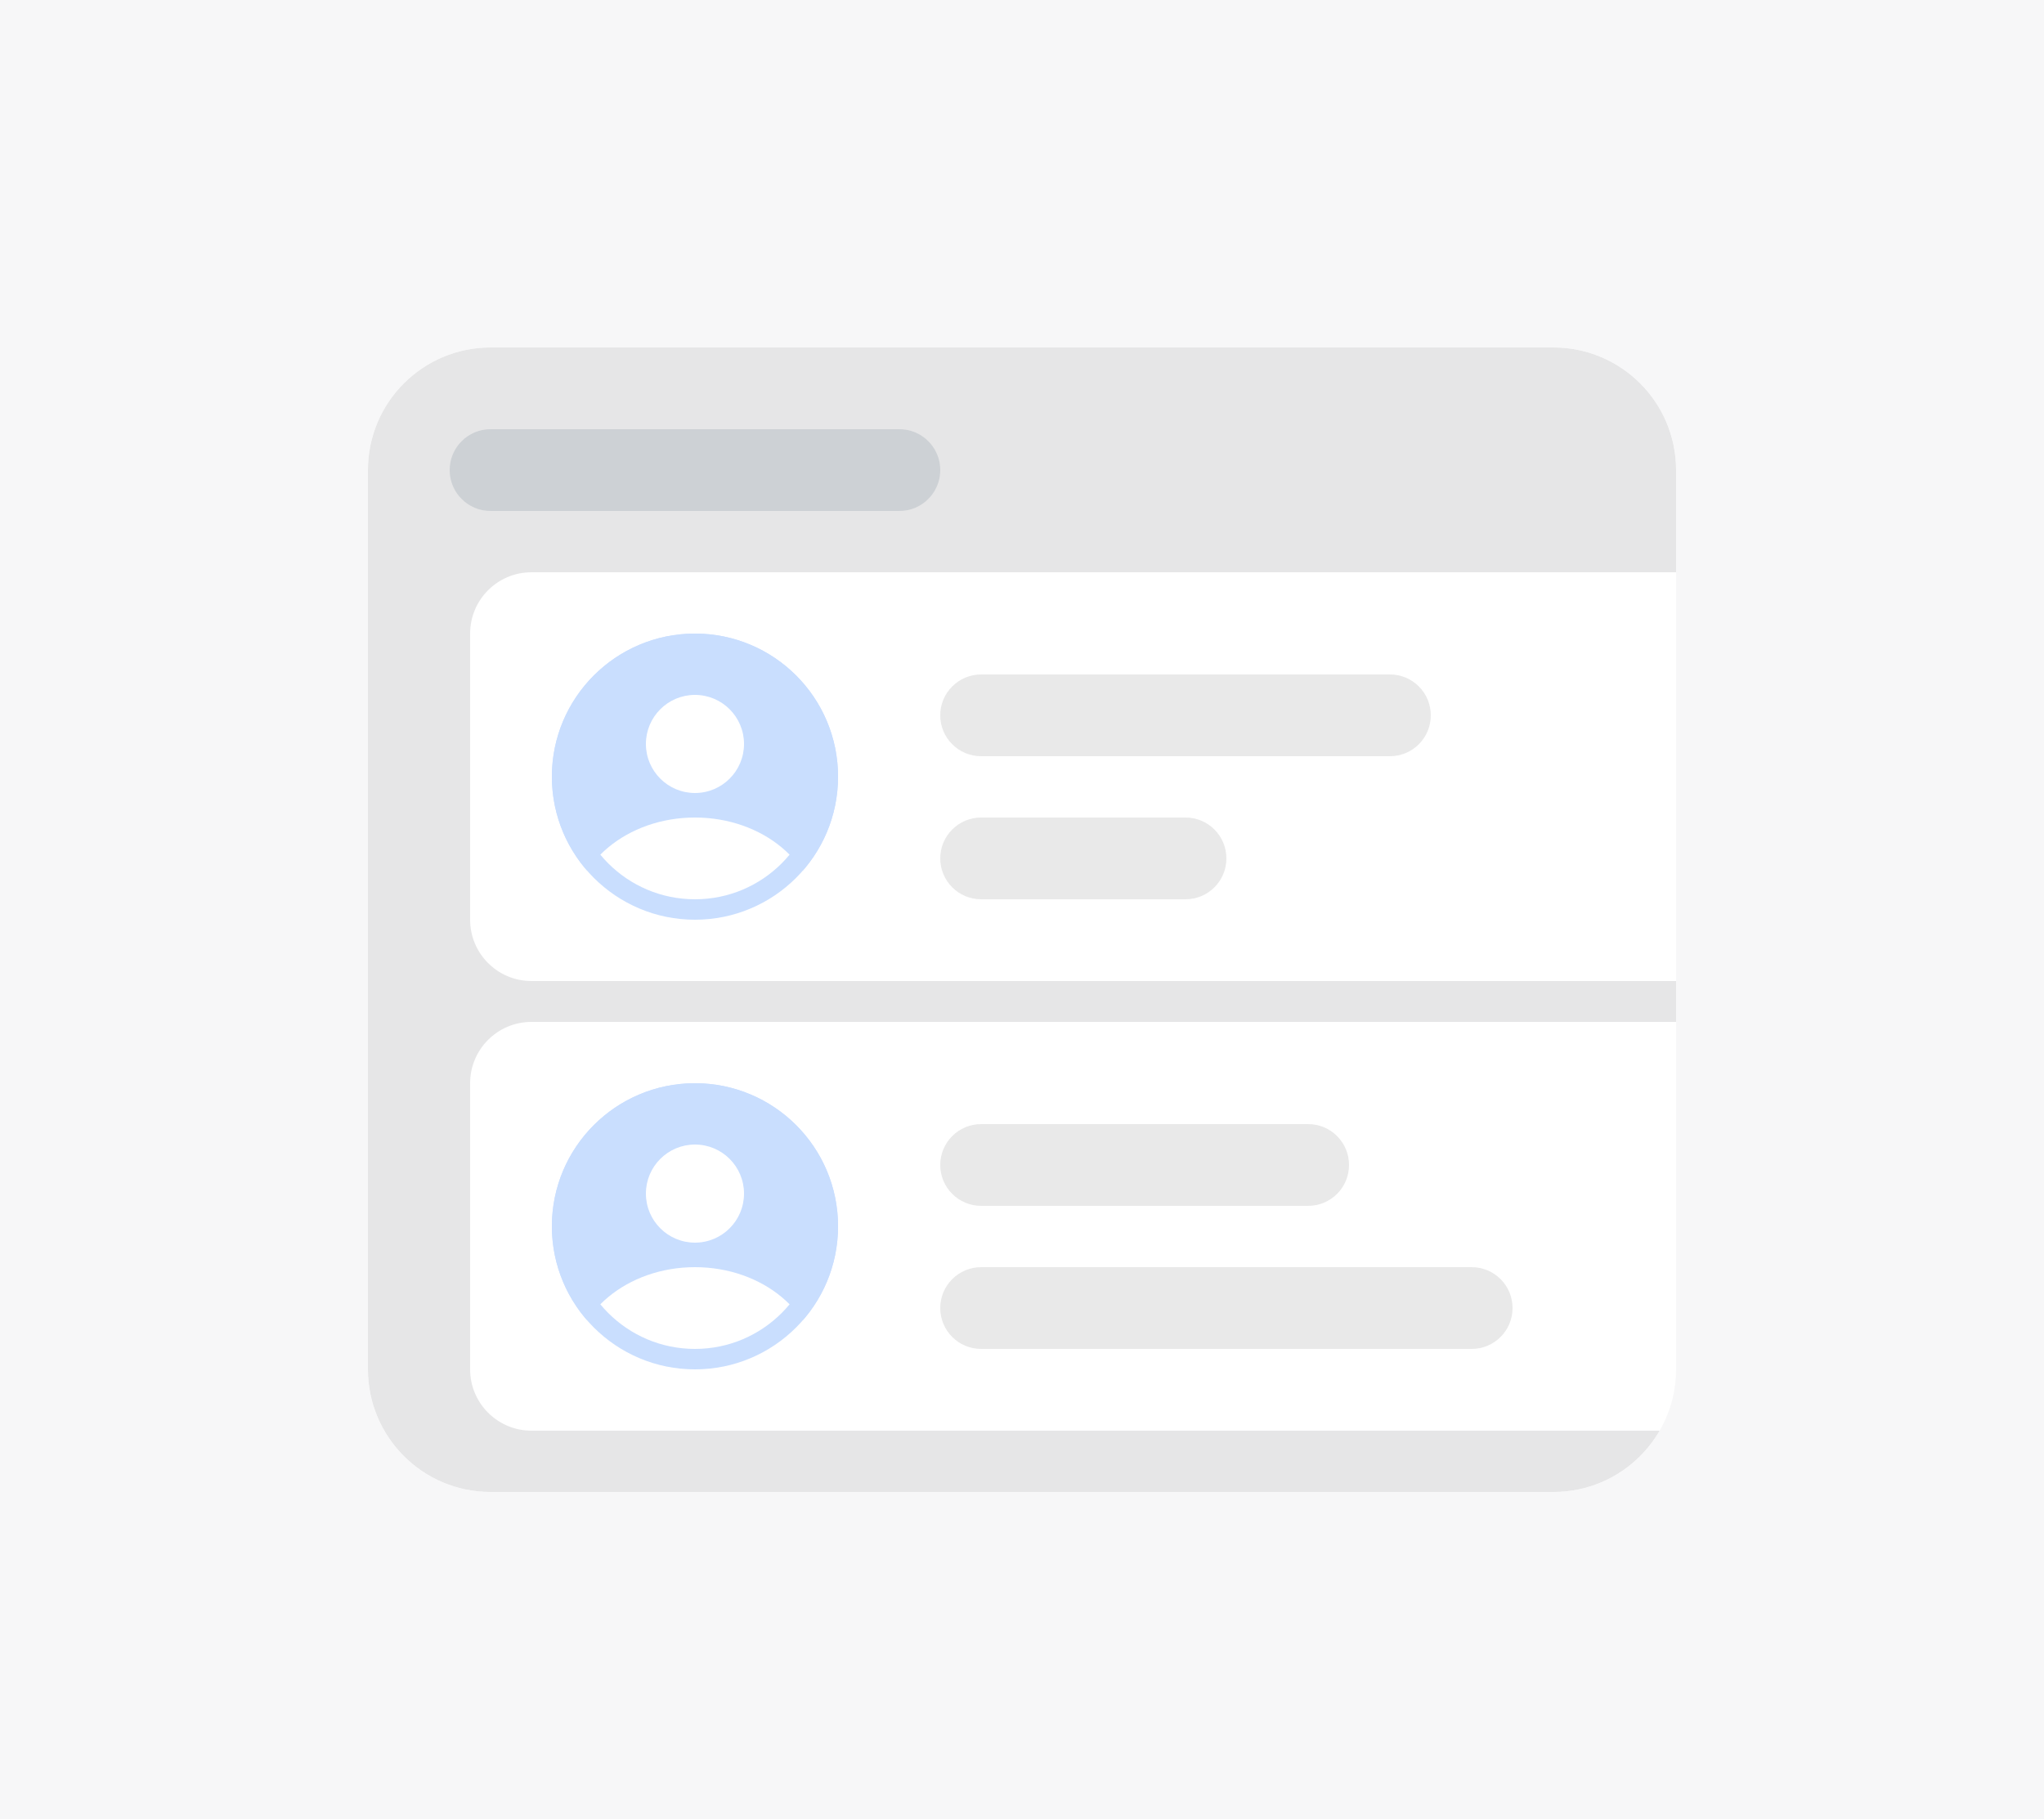
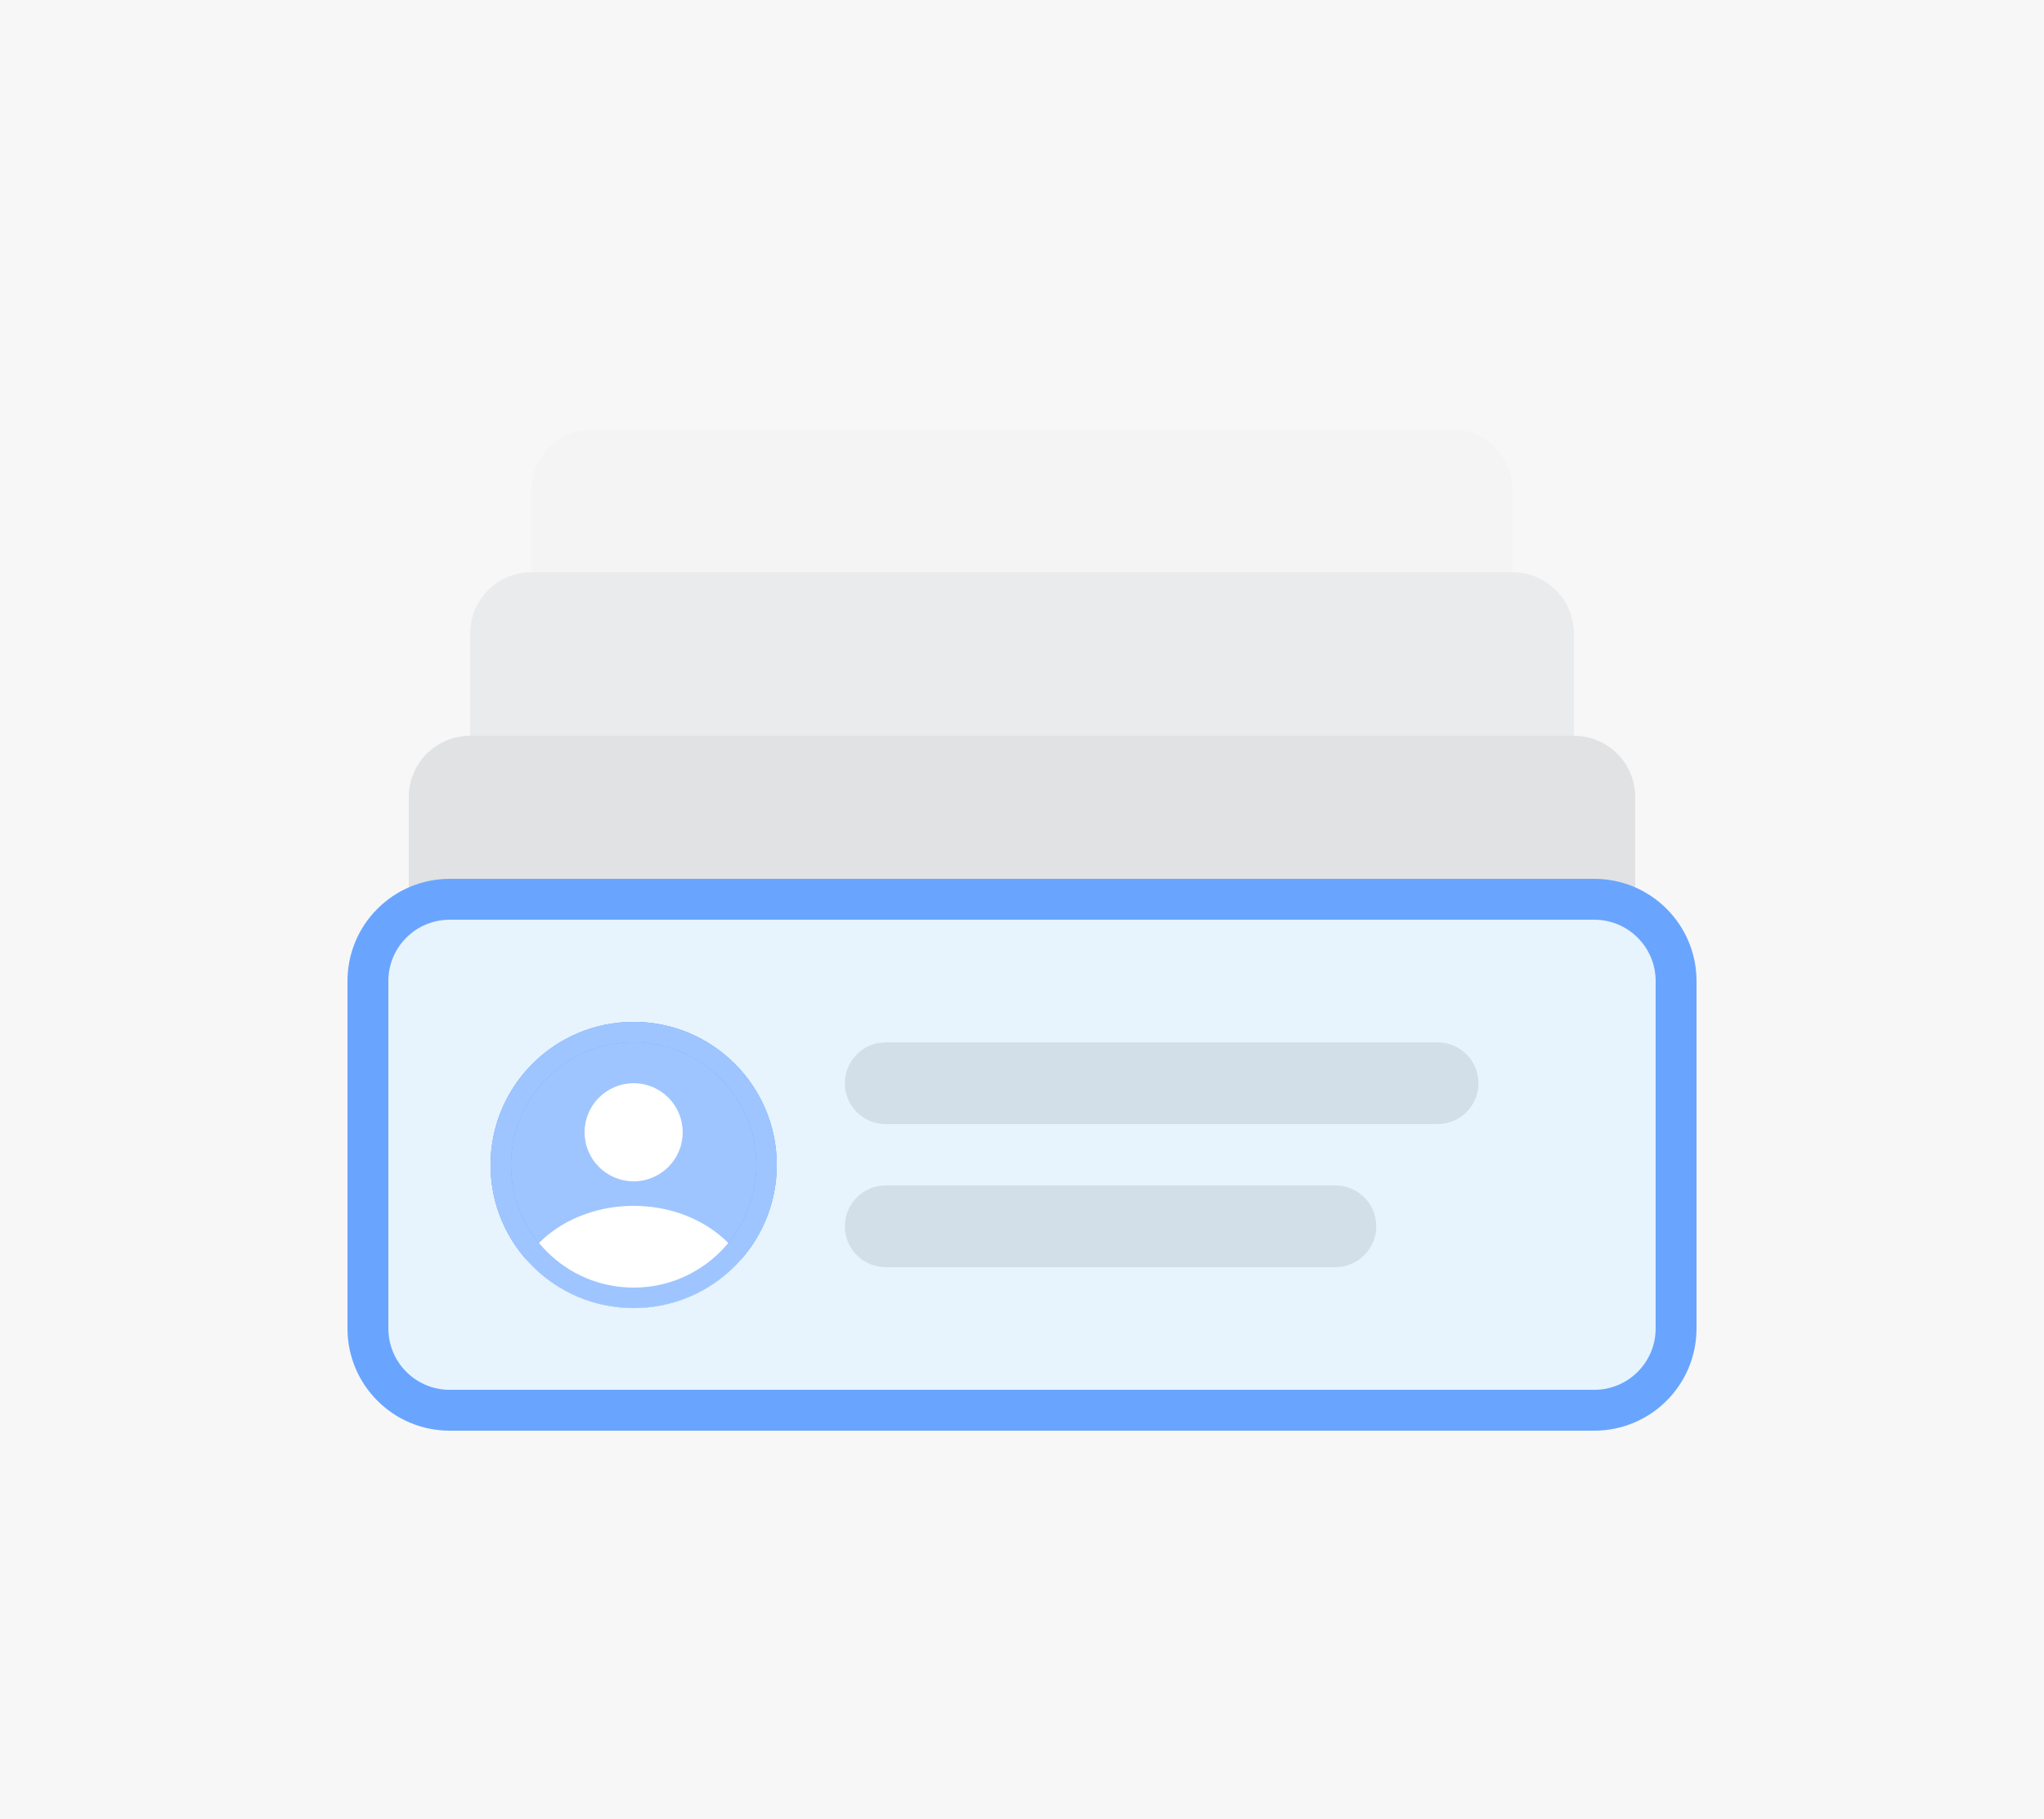
<svg xmlns="http://www.w3.org/2000/svg" width="100" height="89" viewBox="0 0 100 89" fill="none">
  <rect x="0.5" y="0.5" width="99" height="88" fill="#F7F7F8" />
  <rect x="0.5" y="0.5" width="99" height="88" stroke="#F7F7F8" />
-   <mask id="mask0_18207_128686" style="mask-type:luminance" maskUnits="userSpaceOnUse" x="18" y="17" width="64" height="56">
-     <path d="M18 23C18 19.686 20.686 17 24 17H76C79.314 17 82 19.686 82 23V67C82 70.314 79.314 73 76 73H24C20.686 73 18 70.314 18 67V23Z" fill="white" />
-   </mask>
-   <g mask="url(#mask0_18207_128686)">
-     <path d="M18 23C18 19.686 20.686 17 24 17H76C79.314 17 82 19.686 82 23V67C82 70.314 79.314 73 76 73H24C20.686 73 18 70.314 18 67V23Z" fill="#1E2124" fill-opacity="0.08" />
-     <path d="M44 21H24C22.895 21 22 21.895 22 23C22 24.105 22.895 25 24 25H44C45.105 25 46 24.105 46 23C46 21.895 45.105 21 44 21Z" fill="#CDD1D5" />
-     <path d="M84 28H26C24.343 28 23 29.343 23 31V45C23 46.657 24.343 48 26 48H84C85.657 48 87 46.657 87 45V31C87 29.343 85.657 28 84 28Z" fill="white" />
-     <path d="M34 31.5C37.59 31.5 40.5 34.41 40.5 38C40.5 41.59 37.59 44.5 34 44.5C30.41 44.5 27.5 41.59 27.5 38C27.5 34.41 30.41 31.5 34 31.5Z" fill="#C9DEFE" stroke="#C9DEFE" />
-     <path d="M34 38.8C35.326 38.8 36.4 37.725 36.4 36.4C36.4 35.075 35.326 34 34 34C32.675 34 31.6 35.075 31.6 36.4C31.6 37.725 32.675 38.8 34 38.8Z" fill="white" />
-     <path d="M28 45C28 42.237 30.684 40 34 40C37.316 40 40 42.237 40 45" fill="white" />
-     <path d="M68 33H48C46.895 33 46 33.895 46 35C46 36.105 46.895 37 48 37H68C69.105 37 70 36.105 70 35C70 33.895 69.105 33 68 33Z" fill="#1E2124" fill-opacity="0.1" />
-     <path d="M58 40H48C46.895 40 46 40.895 46 42C46 43.105 46.895 44 48 44H58C59.105 44 60 43.105 60 42C60 40.895 59.105 40 58 40Z" fill="#1E2124" fill-opacity="0.1" />
-     <path d="M84 50H26C24.343 50 23 51.343 23 53V67C23 68.657 24.343 70 26 70H84C85.657 70 87 68.657 87 67V53C87 51.343 85.657 50 84 50Z" fill="white" />
-     <path d="M64 55H48C46.895 55 46 55.895 46 57C46 58.105 46.895 59 48 59H64C65.105 59 66 58.105 66 57C66 55.895 65.105 55 64 55Z" fill="#1E2124" fill-opacity="0.1" />
-     <path d="M72 62H48C46.895 62 46 62.895 46 64C46 65.105 46.895 66 48 66H72C73.105 66 74 65.105 74 64C74 62.895 73.105 62 72 62Z" fill="#1E2124" fill-opacity="0.1" />
-     <path d="M34 53.5C37.59 53.5 40.5 56.41 40.5 60C40.5 63.59 37.59 66.5 34 66.5C30.41 66.5 27.5 63.59 27.5 60C27.5 56.41 30.41 53.5 34 53.5Z" fill="#C9DEFE" stroke="#C9DEFE" />
-     <path d="M34 60.8C35.326 60.8 36.4 59.725 36.4 58.4C36.4 57.075 35.326 56 34 56C32.675 56 31.6 57.075 31.6 58.4C31.6 59.725 32.675 60.8 34 60.8Z" fill="white" />
-     <path d="M28 67C28 64.237 30.684 62 34 62C37.316 62 40 64.237 40 67" fill="white" />
-     <path d="M34 53.5C37.59 53.5 40.5 56.41 40.5 60C40.5 63.59 37.59 66.5 34 66.5C30.41 66.5 27.5 63.59 27.5 60C27.5 56.41 30.41 53.5 34 53.5Z" stroke="#C9DEFE" />
-     <path d="M34 31.5C37.59 31.5 40.5 34.41 40.5 38C40.5 41.59 37.59 44.5 34 44.5C30.41 44.5 27.5 41.59 27.5 38C27.5 34.41 30.41 31.5 34 31.5Z" stroke="#C9DEFE" />
+   <path d="M71 21H29C27.343 21 26 22.343 26 24V28C26 29.657 27.343 31 29 31H71C72.657 31 74 29.657 74 28V24C74 22.343 72.657 21 71 21Z" fill="#F4F4F5" />
+   <path d="M74 28H26C24.343 28 23 29.343 23 31V36C23 37.657 24.343 39 26 39H74C75.657 39 77 37.657 77 36V31C77 29.343 75.657 28 74 28Z" fill="#EAEBEC" />
+   <path d="M77 36H23C21.343 36 20 37.343 20 39V45C20 46.657 21.343 48 23 48H77C78.657 48 80 46.657 80 45V39C80 37.343 78.657 36 77 36Z" fill="#E1E2E4" />
+   <path d="M78 44H22C19.791 44 18 45.791 18 48V65C18 67.209 19.791 69 22 69H78C80.209 69 82 67.209 82 65V48C82 45.791 80.209 44 78 44Z" fill="#E7F4FE" stroke="#69A5FF" stroke-width="2" />
+   <g clip-path="url(#clip0_18234_51100)">
+     <path d="M24 57C24 53.134 27.134 50 31 50C34.866 50 38 53.134 38 57C38 60.866 34.866 64 31 64C27.134 64 24 60.866 24 57Z" fill="#9EC5FF" />
+     <path d="M31 50.5C34.59 50.5 37.5 53.41 37.5 57C37.5 60.59 34.59 63.5 31 63.5C27.41 63.5 24.5 60.59 24.5 57C24.5 53.41 27.41 50.5 31 50.5Z" fill="#9EC5FF" stroke="#69A5FF" />
+     <path d="M31 57.8C32.326 57.8 33.4 56.725 33.4 55.4C33.4 54.075 32.326 53 31 53C29.675 53 28.6 54.075 28.6 55.4C28.6 56.725 29.675 57.8 31 57.8Z" fill="white" />
+     <path d="M25 64C25 61.237 27.684 59 31 59C34.316 59 37 61.237 37 64" fill="white" />
  </g>
+   <path d="M31 50.5C34.59 50.5 37.5 53.41 37.5 57C37.5 60.59 34.59 63.5 31 63.5C27.41 63.5 24.5 60.59 24.5 57C24.5 53.41 27.41 50.5 31 50.5Z" stroke="#9EC5FF" />
+   <rect x="41.333" y="58" width="26" height="4" rx="2" fill="#1E2124" fill-opacity="0.1" />
+   <rect x="41.333" y="51" width="31" height="4" rx="2" fill="#1E2124" fill-opacity="0.1" />
+   <defs>
+     <clipPath id="clip0_18234_51100">
+       <path d="M24 57C24 53.134 27.134 50 31 50C34.866 50 38 53.134 38 57C38 60.866 34.866 64 31 64C27.134 64 24 60.866 24 57Z" fill="white" />
+     </clipPath>
+   </defs>
</svg>
